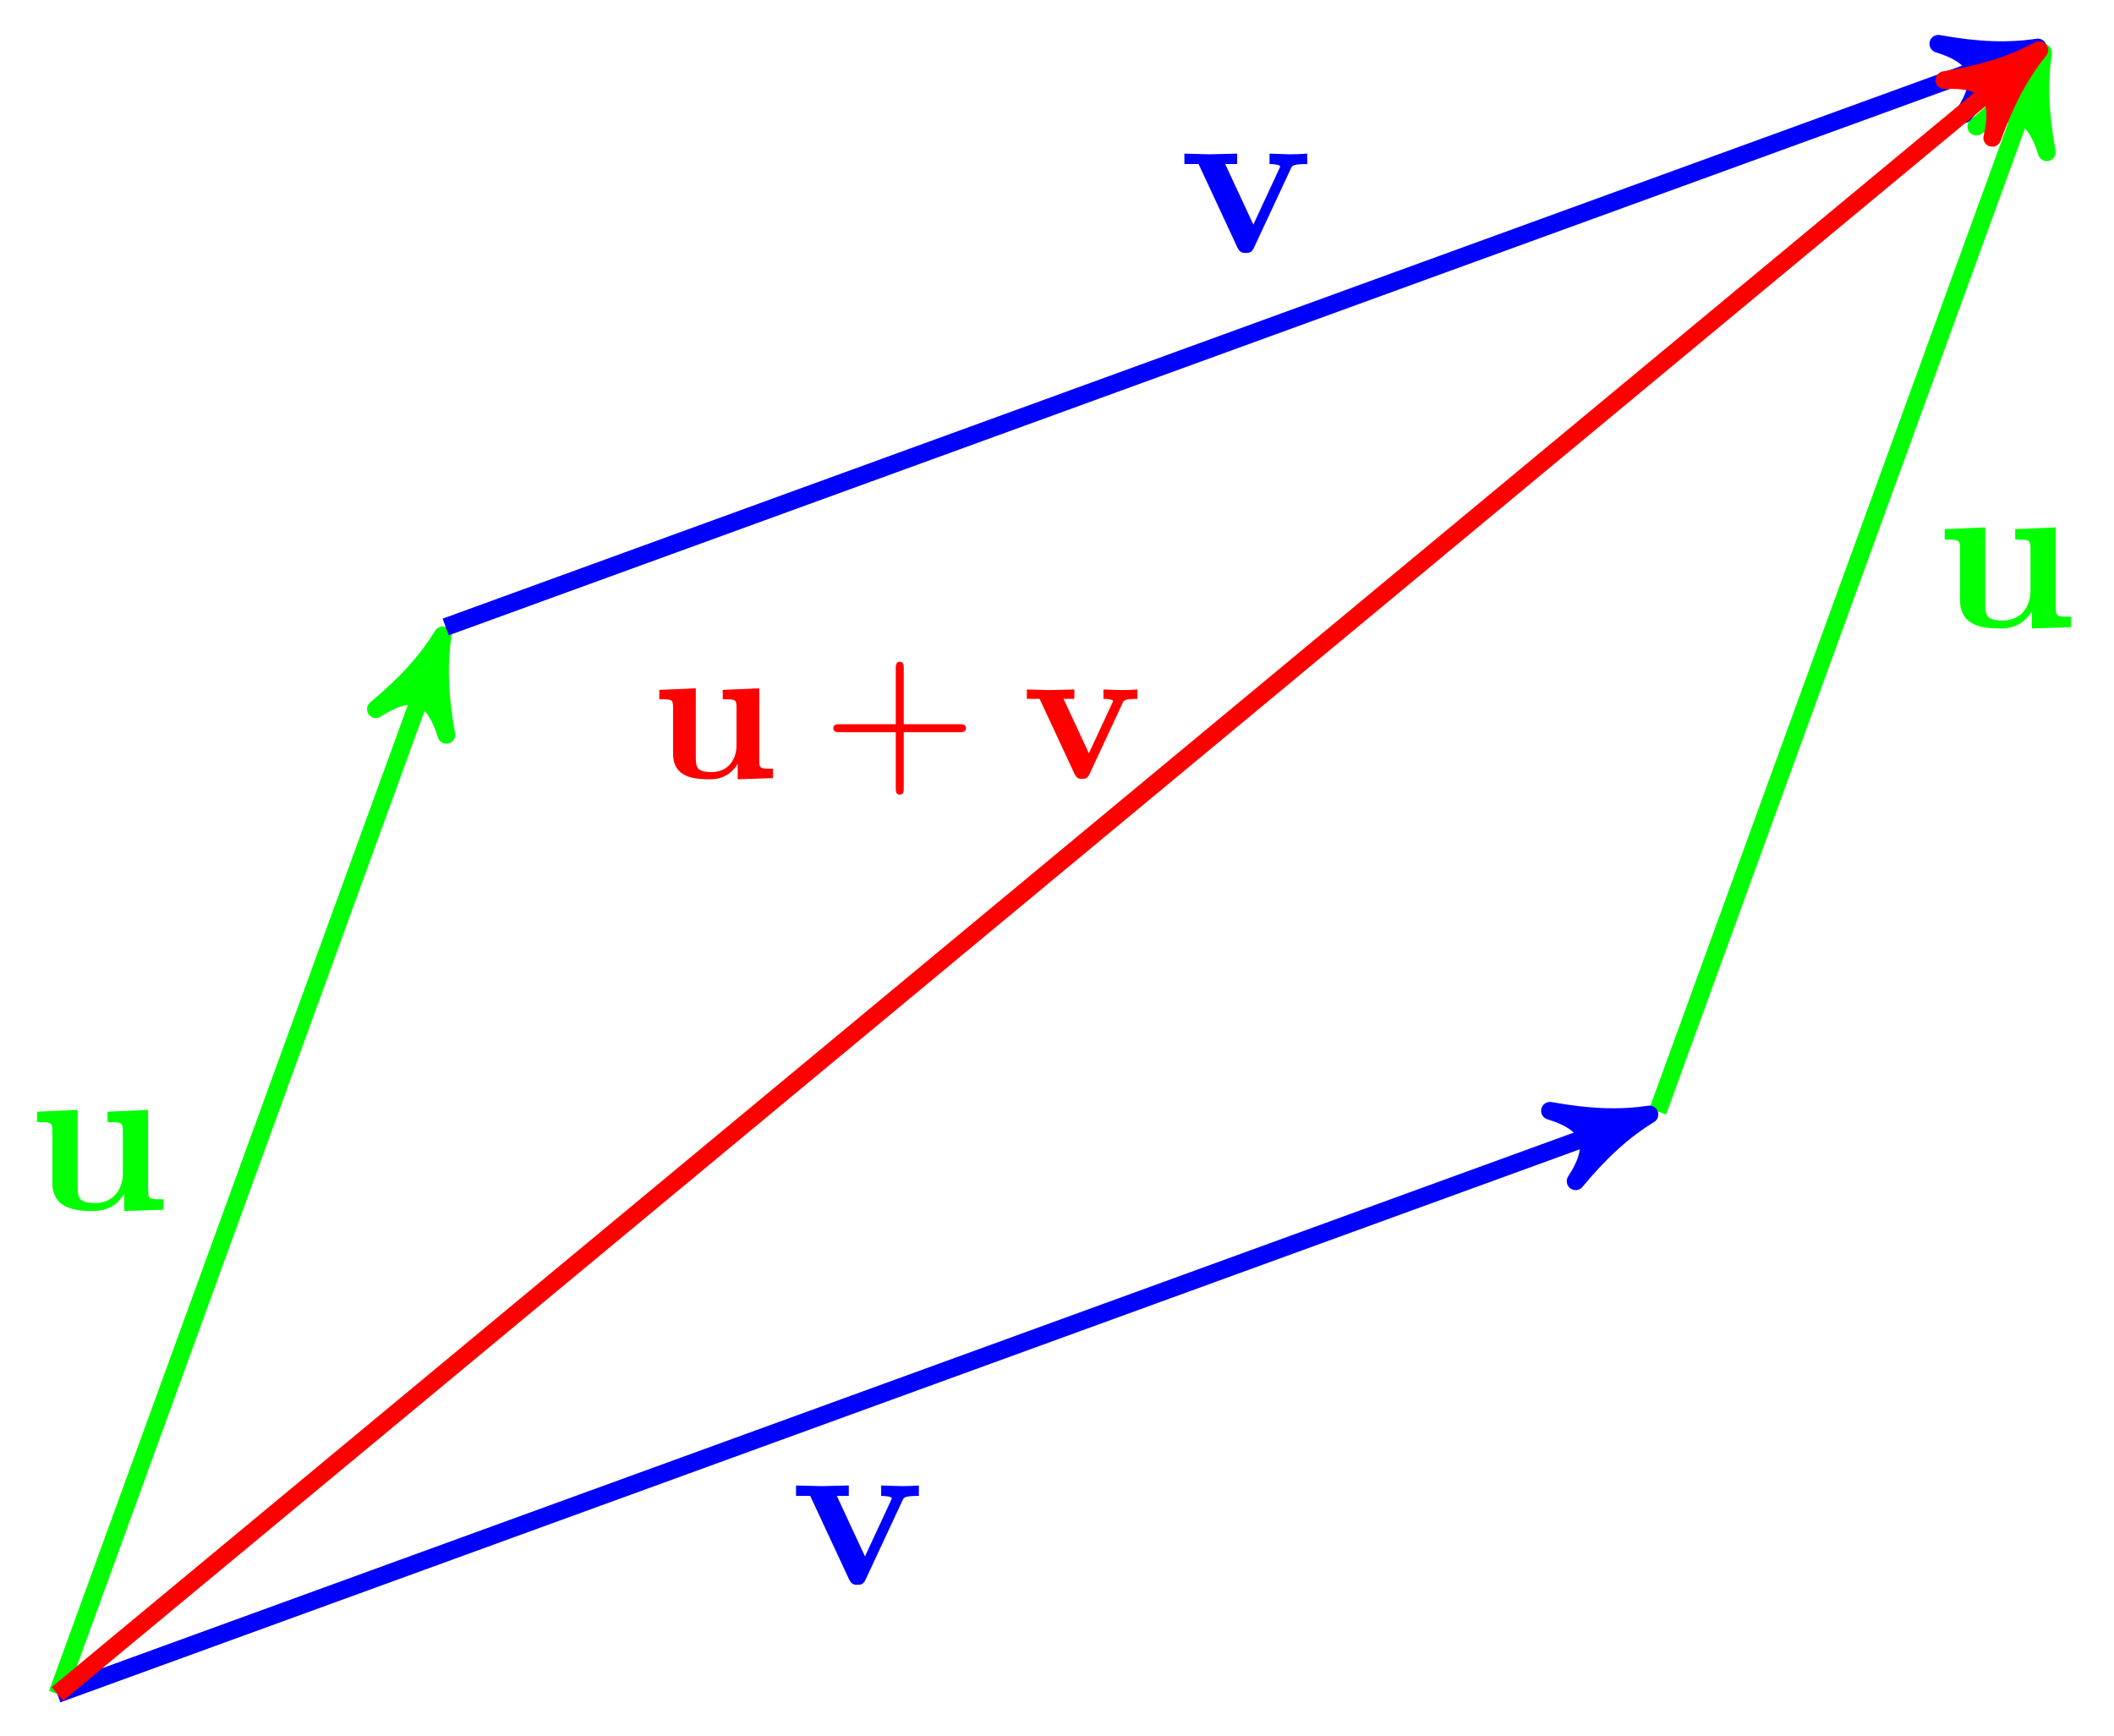
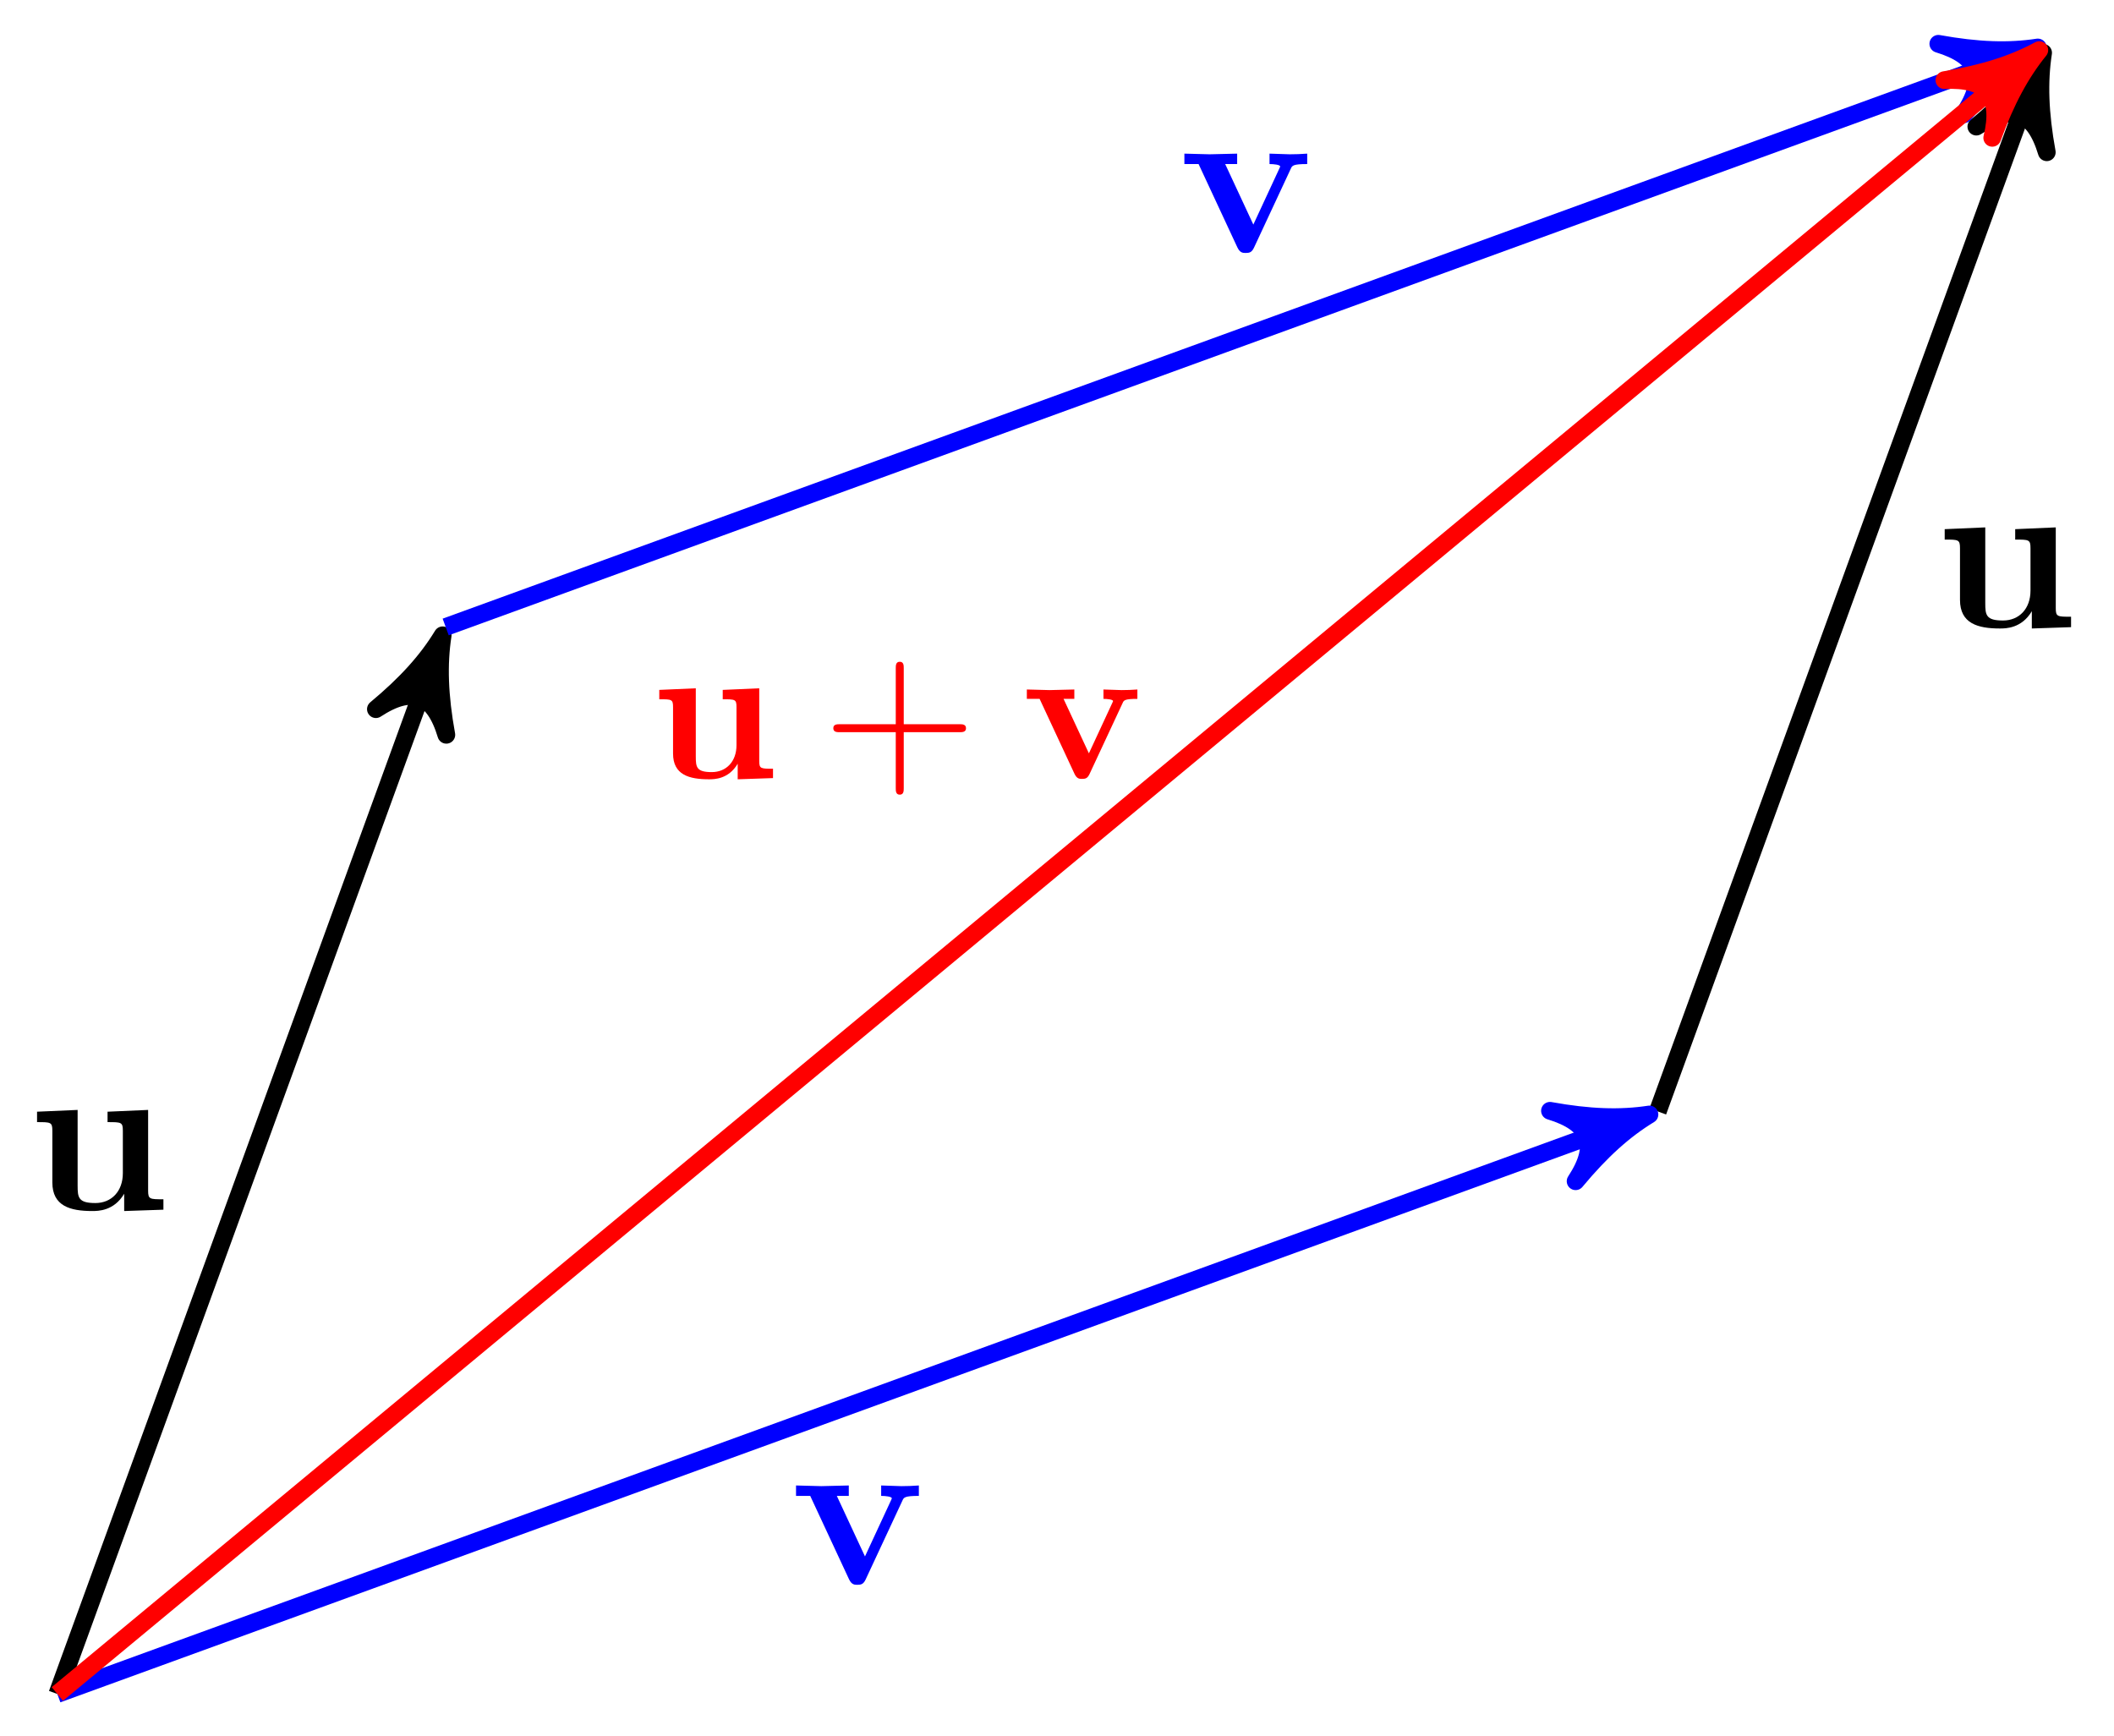
<svg xmlns="http://www.w3.org/2000/svg" xmlns:xlink="http://www.w3.org/1999/xlink" version="1.1" width="95" height="78" viewBox="0 0 95 78">
  <defs>
    <path id="font_1_109" d="M.615 0V.047C.553 .047 .546 .047 .546 .086V.45L.363 .442V.395C.425 .395 .432 .395 .432 .356V.165C.432 .083 .381 .03 .308 .03 .231 .03 .228 .055 .228 .109V.45L.045 .442V.395C.107 .395 .114 .395 .114 .356V.123C.114 .016 .195-.006 .294-.006 .32-.006 .392-.006 .438 .072V-.006L.615 0Z" />
    <path id="font_1_112" d="M.58 .397V.444C.555 .442 .526 .441 .501 .441L.41 .444V.397C.429 .397 .458 .394 .458 .386 .458 .386 .458 .384 .453 .374L.337 .124 .21 .397H.264V.444L.14 .441 .026 .444V.397H.09L.265 .021C.277-.004 .29-.004 .303-.004 .32-.004 .33-.001 .34 .02L.506 .376C.512 .39 .516 .397 .58 .397Z" />
    <path id="font_2_1" d="M.409 .23H.688C.702 .23 .721 .23 .721 .25 .721 .27 .702 .27 .688 .27H.409V.55C.409 .564 .409 .583 .389 .583 .369 .583 .369 .564 .369 .55V.27H.089C.075 .27 .056 .27 .056 .25 .056 .23 .075 .23 .089 .23H.369V-.05C.369-.064 .369-.083 .389-.083 .409-.083 .409-.064 .409-.05V.23Z" />
  </defs>
-   <path transform="matrix(1.00002,0,0,-1.00006,2.576759,76.1256)" stroke-width=".797" stroke-linecap="butt" stroke-miterlimit="10" stroke-linejoin="miter" fill="none" stroke="#00ff00" d="M0 0 16.961 46.599" />
-   <path transform="matrix(.3420369,-.9397264,-.9396889,-.3420505,19.53782,29.52406)" d="M1.036 0C-.259 .259-1.554 .777-3.108 1.684-1.554 .518-1.554-.518-3.108-1.684-1.554-.777-.259-.259 1.036 0Z" fill="#00ff00" />
-   <path transform="matrix(.3420369,-.9397264,-.9396889,-.3420505,19.53782,29.52406)" stroke-width=".797" stroke-linecap="butt" stroke-linejoin="round" fill="none" stroke="#00ff00" d="M1.036 0C-.259 .259-1.554 .777-3.108 1.684-1.554 .518-1.554-.518-3.108-1.684-1.554-.777-.259-.259 1.036 0Z" />
-   <use data-text="u" xlink:href="#font_1_109" transform="matrix(9.962799,0,0,-9.963197,1.216736,54.3623)" fill="#00ff00" />
-   <path transform="matrix(1.00002,0,0,-1.00006,2.576759,76.1256)" stroke-width=".797" stroke-linecap="butt" stroke-miterlimit="10" stroke-linejoin="miter" fill="none" stroke="#00ff00" d="M71.92 26.177 88.881 72.776" />
-   <path transform="matrix(.3420369,-.9397264,-.9396889,-.3420505,91.4595,3.345375)" d="M1.036 0C-.259 .259-1.554 .777-3.108 1.684-1.554 .518-1.554-.518-3.108-1.684-1.554-.777-.259-.259 1.036 0Z" fill="#00ff00" />
-   <path transform="matrix(.3420369,-.9397264,-.9396889,-.3420505,91.4595,3.345375)" stroke-width=".797" stroke-linecap="butt" stroke-linejoin="round" fill="none" stroke="#00ff00" d="M1.036 0C-.259 .259-1.554 .777-3.108 1.684-1.554 .518-1.554-.518-3.108-1.684-1.554-.777-.259-.259 1.036 0Z" />
-   <use data-text="u" xlink:href="#font_1_109" transform="matrix(9.962799,0,0,-9.963197,86.94344,28.18373)" fill="#00ff00" />
+   <path transform="matrix(1.00002,0,0,-1.00006,2.576759,76.1256)" stroke-width=".797" stroke-linecap="butt" stroke-miterlimit="10" stroke-linejoin="miter" fill="none" stroke="#000000" d="M0 0 16.961 46.599" />
+   <path transform="matrix(.3420369,-.9397264,-.9396889,-.3420505,19.53782,29.52406)" d="M1.036 0C-.259 .259-1.554 .777-3.108 1.684-1.554 .518-1.554-.518-3.108-1.684-1.554-.777-.259-.259 1.036 0Z" />
+   <path transform="matrix(.3420369,-.9397264,-.9396889,-.3420505,19.53782,29.52406)" stroke-width=".797" stroke-linecap="butt" stroke-linejoin="round" fill="none" stroke="#000000" d="M1.036 0C-.259 .259-1.554 .777-3.108 1.684-1.554 .518-1.554-.518-3.108-1.684-1.554-.777-.259-.259 1.036 0Z" />
+   <use data-text="u" xlink:href="#font_1_109" transform="matrix(9.962799,0,0,-9.963197,1.216736,54.3623)" />
+   <path transform="matrix(1.00002,0,0,-1.00006,2.576759,76.1256)" stroke-width=".797" stroke-linecap="butt" stroke-miterlimit="10" stroke-linejoin="miter" fill="none" stroke="#000000" d="M71.92 26.177 88.881 72.776" />
+   <path transform="matrix(.3420369,-.9397264,-.9396889,-.3420505,91.4595,3.345375)" d="M1.036 0C-.259 .259-1.554 .777-3.108 1.684-1.554 .518-1.554-.518-3.108-1.684-1.554-.777-.259-.259 1.036 0Z" />
+   <path transform="matrix(.3420369,-.9397264,-.9396889,-.3420505,91.4595,3.345375)" stroke-width=".797" stroke-linecap="butt" stroke-linejoin="round" fill="none" stroke="#000000" d="M1.036 0C-.259 .259-1.554 .777-3.108 1.684-1.554 .518-1.554-.518-3.108-1.684-1.554-.777-.259-.259 1.036 0Z" />
+   <use data-text="u" xlink:href="#font_1_109" transform="matrix(9.962799,0,0,-9.963197,86.94344,28.18373)" />
  <path transform="matrix(1.00002,0,0,-1.00006,2.576759,76.1256)" stroke-width=".797" stroke-linecap="butt" stroke-miterlimit="10" stroke-linejoin="miter" fill="none" stroke="#0000ff" d="M0 0 70.572 25.686" />
  <path transform="matrix(.9396988,-.3420305,-.3420169,-.9397363,73.15033,50.43763)" d="M1.036 0C-.259 .259-1.554 .777-3.108 1.684-1.554 .518-1.554-.518-3.108-1.684-1.554-.777-.259-.259 1.036 0Z" fill="#0000ff" />
  <path transform="matrix(.9396988,-.3420305,-.3420169,-.9397363,73.15033,50.43763)" stroke-width=".797" stroke-linecap="butt" stroke-linejoin="round" fill="none" stroke="#0000ff" d="M1.036 0C-.259 .259-1.554 .777-3.108 1.684-1.554 .518-1.554-.518-3.108-1.684-1.554-.777-.259-.259 1.036 0Z" />
  <use data-text="v" xlink:href="#font_1_112" transform="matrix(9.962799,0,0,-9.963197,35.51342,71.17931)" fill="#0000ff" />
  <path transform="matrix(1.00002,0,0,-1.00006,2.576759,76.1256)" stroke-width=".797" stroke-linecap="butt" stroke-miterlimit="10" stroke-linejoin="miter" fill="none" stroke="#0000ff" d="M17.451 47.947 88.024 73.633" />
  <path transform="matrix(.9396988,-.3420305,-.3420169,-.9397363,90.60208,2.487923)" d="M1.036 0C-.259 .259-1.554 .777-3.108 1.684-1.554 .518-1.554-.518-3.108-1.684-1.554-.777-.259-.259 1.036 0Z" fill="#0000ff" />
  <path transform="matrix(.9396988,-.3420305,-.3420169,-.9397363,90.60208,2.487923)" stroke-width=".797" stroke-linecap="butt" stroke-linejoin="round" fill="none" stroke="#0000ff" d="M1.036 0C-.259 .259-1.554 .777-3.108 1.684-1.554 .518-1.554-.518-3.108-1.684-1.554-.777-.259-.259 1.036 0Z" />
  <use data-text="v" xlink:href="#font_1_112" transform="matrix(9.962799,0,0,-9.963197,52.96577,11.32772)" fill="#0000ff" />
  <path transform="matrix(1.00002,0,0,-1.00006,2.576759,76.1256)" stroke-width=".797" stroke-linecap="butt" stroke-miterlimit="10" stroke-linejoin="miter" fill="none" stroke="#ff0000" d="M0 0 88.267 73.208" />
  <path transform="matrix(.7696855,-.6384083,-.6383828,-.7697162,90.846,2.913117)" d="M1.036 0C-.259 .259-1.554 .777-3.108 1.684-1.554 .518-1.554-.518-3.108-1.684-1.554-.777-.259-.259 1.036 0Z" fill="#ff0000" />
  <path transform="matrix(.7696855,-.6384083,-.6383828,-.7697162,90.846,2.913117)" stroke-width=".797" stroke-linecap="butt" stroke-linejoin="round" fill="none" stroke="#ff0000" d="M1.036 0C-.259 .259-1.554 .777-3.108 1.684-1.554 .518-1.554-.518-3.108-1.684-1.554-.777-.259-.259 1.036 0Z" />
  <use data-text="u" xlink:href="#font_1_109" transform="matrix(8.966518,0,0,-8.966877,29.22359,34.96654)" fill="#ff0000" />
  <use data-text="+" xlink:href="#font_2_1" transform="matrix(8.966518,0,0,-8.966877,36.94574,34.96654)" fill="#ff0000" />
  <use data-text="v" xlink:href="#font_1_112" transform="matrix(8.966518,0,0,-8.966877,45.91172,34.96654)" fill="#ff0000" />
</svg>
